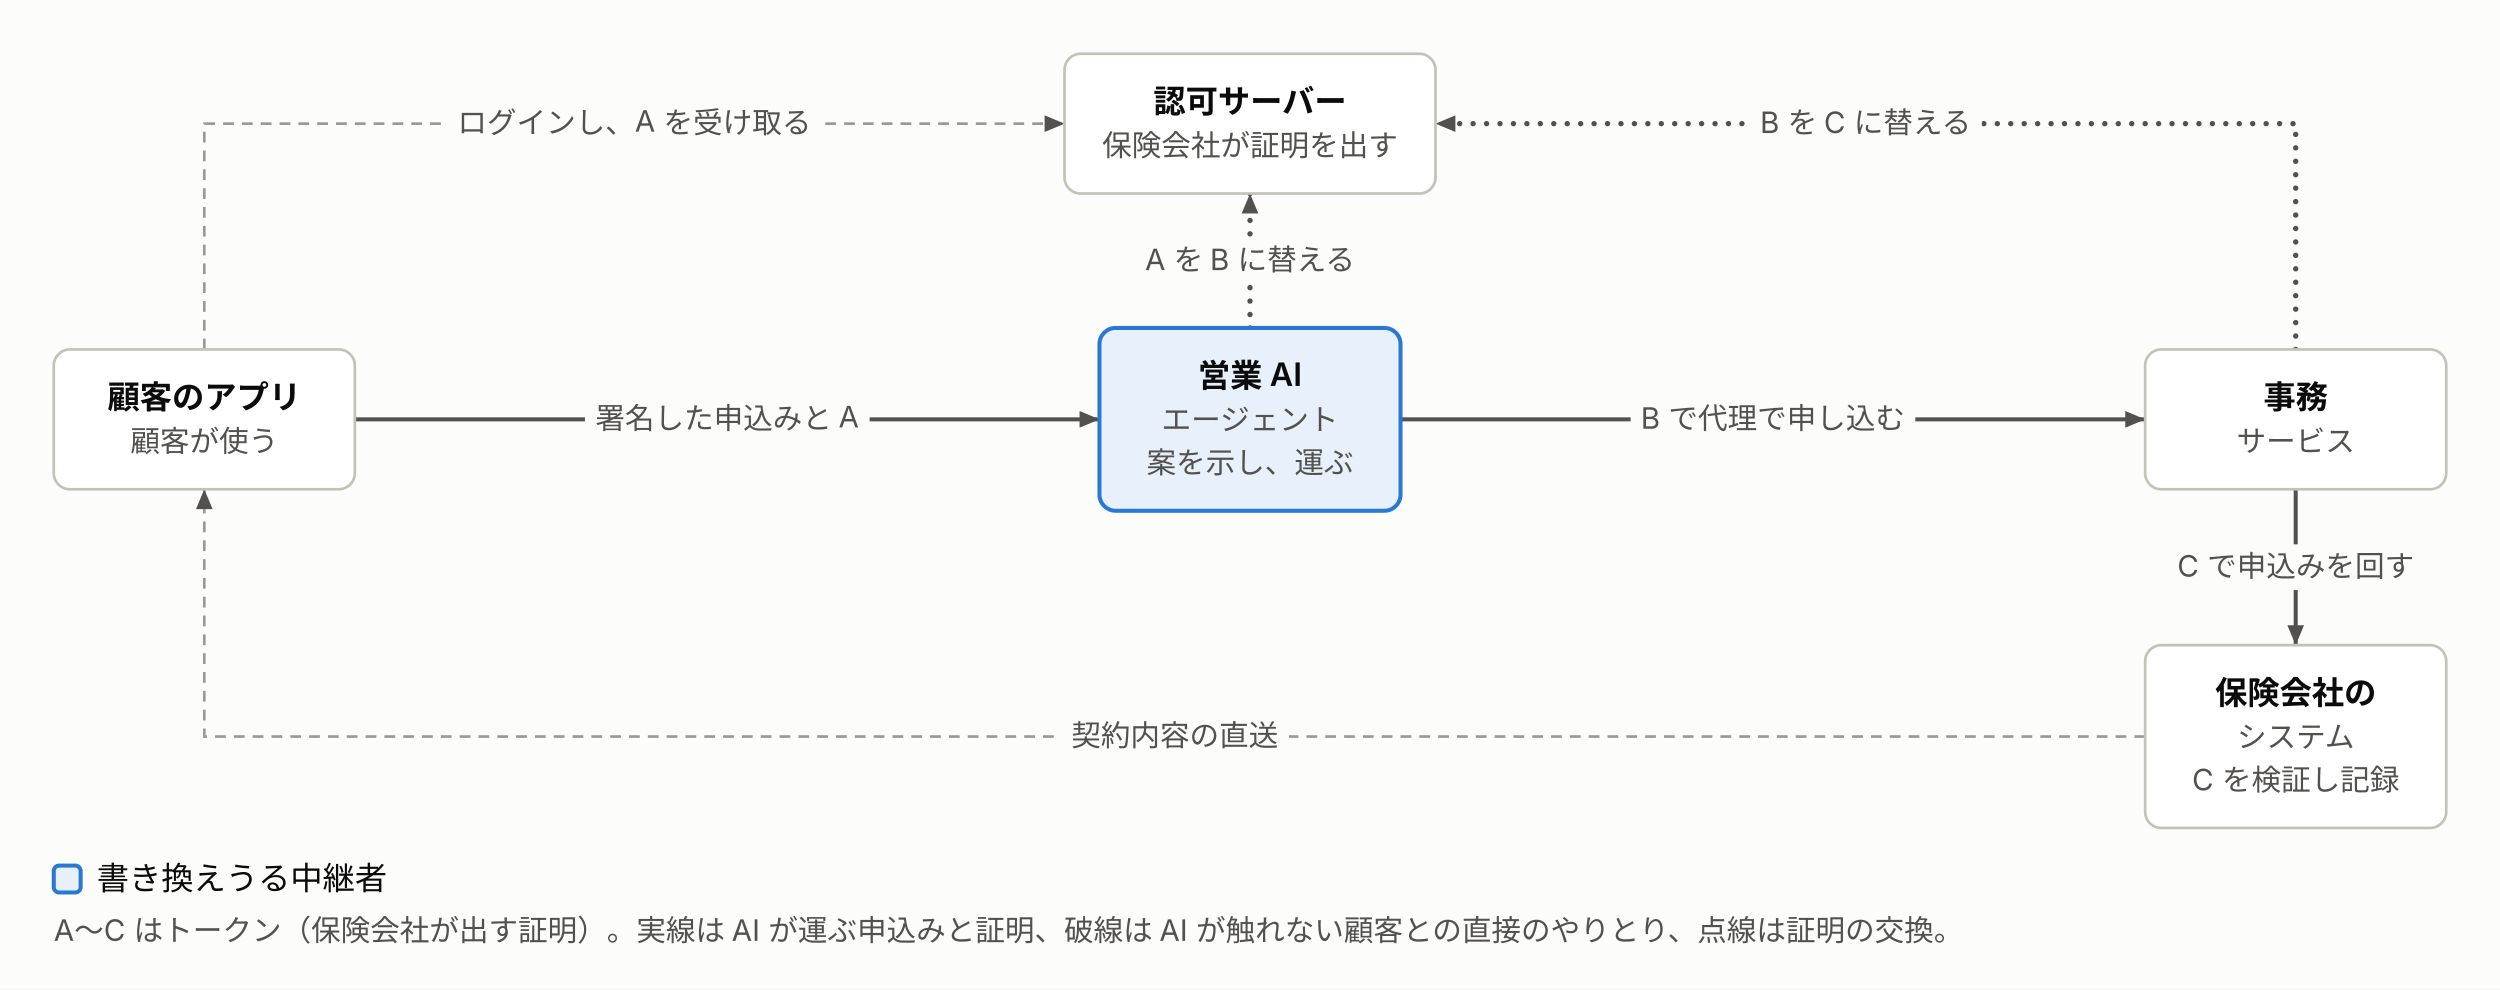
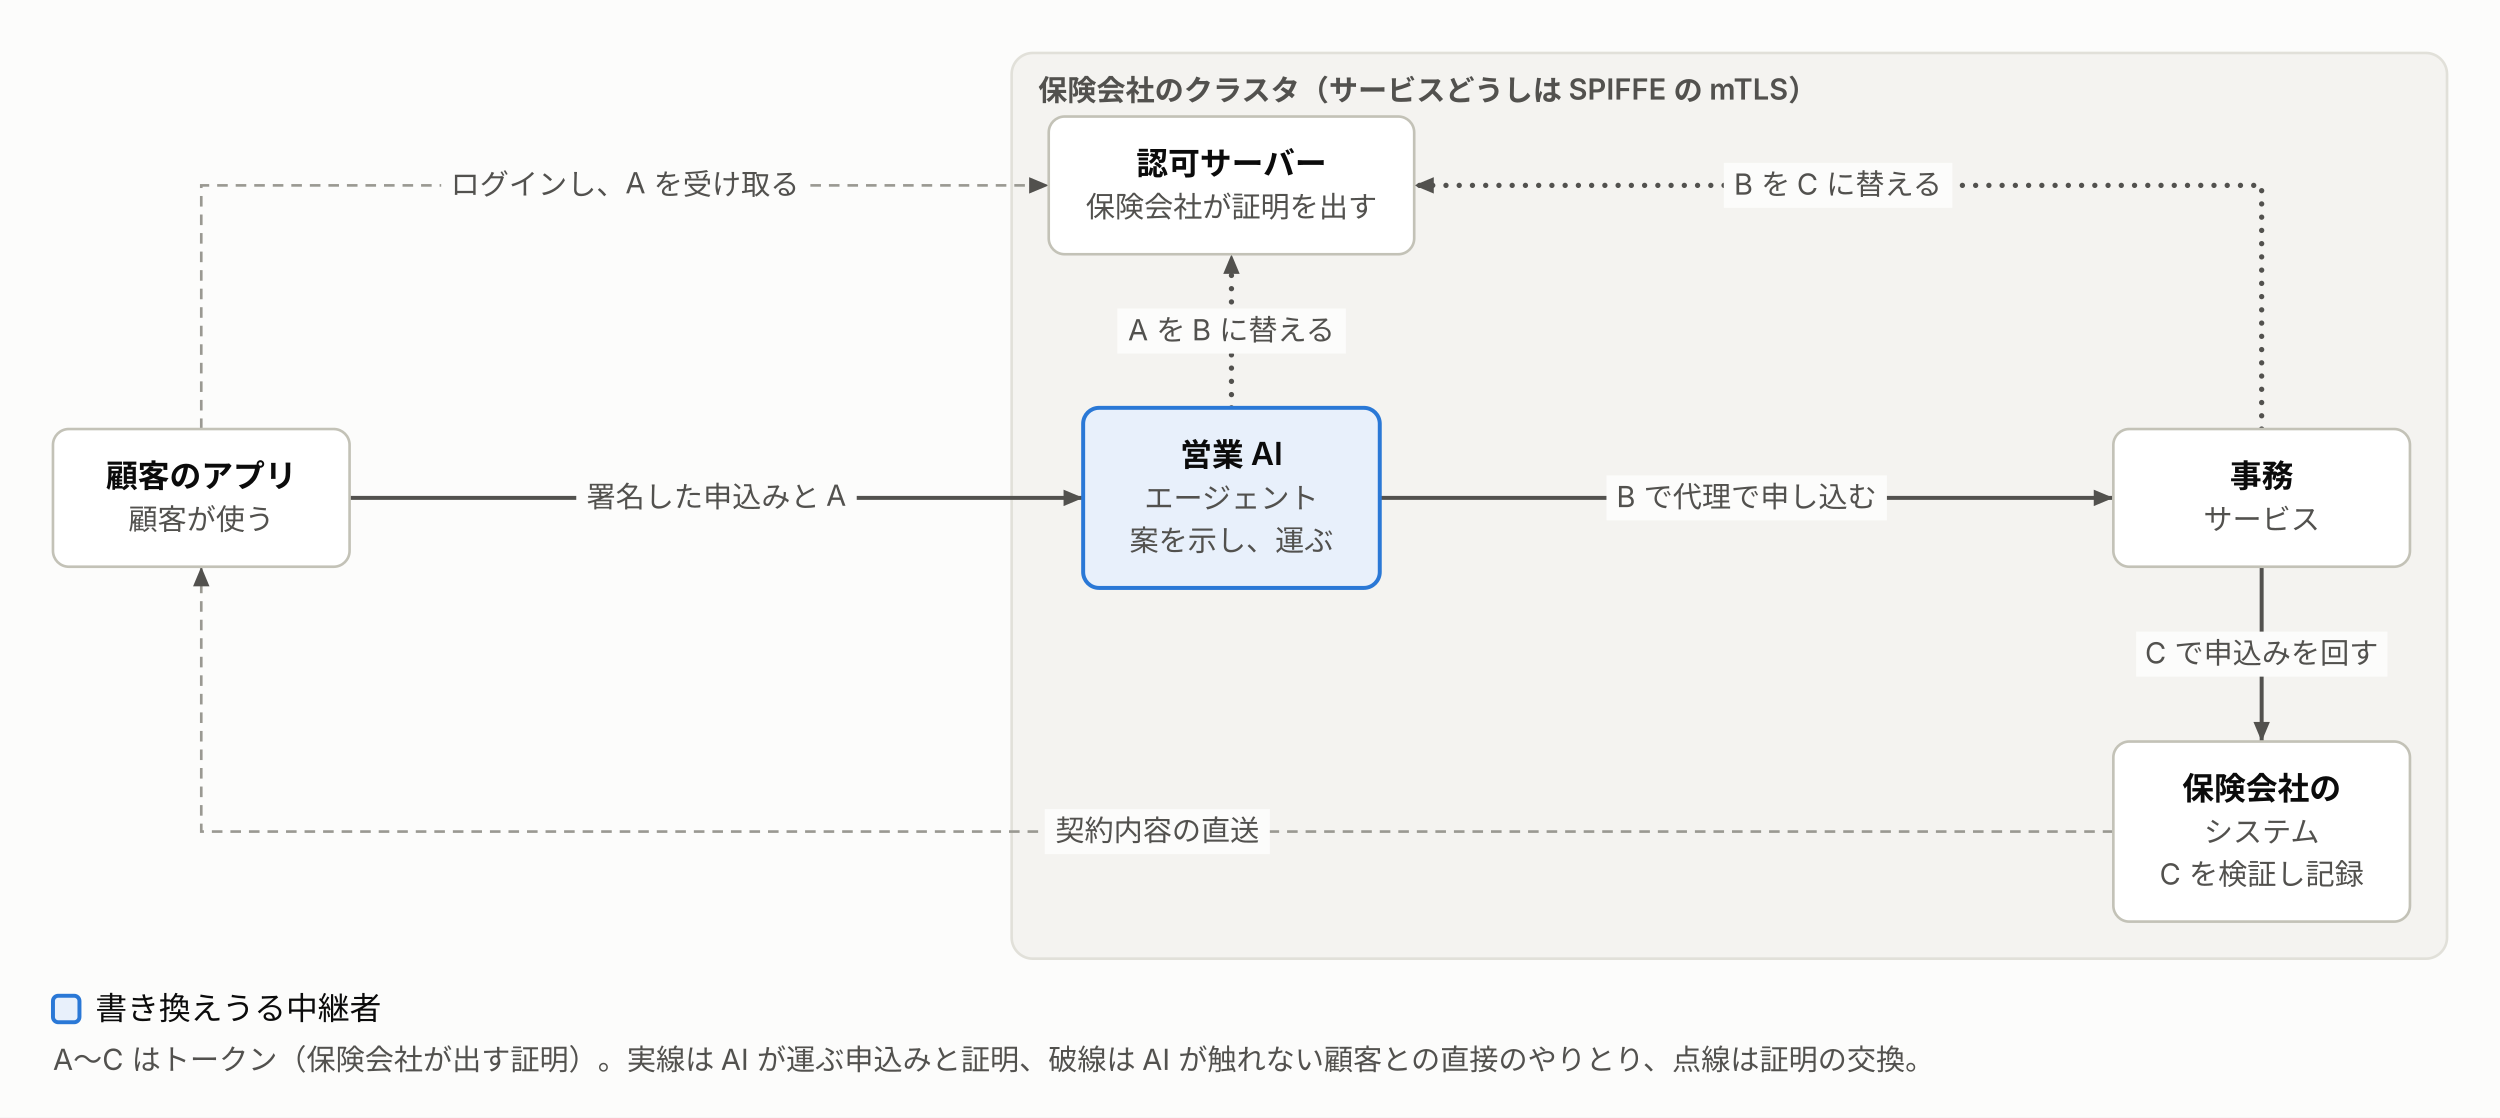
- <svg xmlns="http://www.w3.org/2000/svg" viewBox="0 0 930 368" width="930" height="368" role="img" aria-labelledby="t d">
+ <svg xmlns="http://www.w3.org/2000/svg" viewBox="0 0 944 422" width="944" height="422" role="img" aria-labelledby="t d">
  <style>
  svg { font-family: system-ui, -apple-system, "Hiragino Sans", "Noto Sans JP", sans-serif; }
  .bg { fill: #fcfcfb; } .ink { fill: #0b0b0b; } .ink2 { fill: #52514e; } .ink3 { fill: #898781; } .grid { stroke: #e1e0d9; stroke-width: 1; } .axis { stroke: #c3c2b7; stroke-width: 1; }
  .box { fill: #ffffff; stroke: #c3c2b7; stroke-width: 1; } .grp { fill: #f4f3f0; stroke: #e1e0d9; stroke-width: 1; } .track { fill: #e1e0d9; }
  .k1 { fill: #e8f0fb; stroke: #2a78d6; stroke-width: 1.5; } .k2 { fill: #fdeee7; stroke: #eb6834; stroke-width: 1.5; }
  .kadd { fill: #e6f6ef; stroke: #1baf7a; stroke-width: 1.5; } .krem { fill: #fdeceb; stroke: #e34948; stroke-width: 1.5; stroke-dasharray: 5 3; }
  .line { stroke: #52514e; stroke-width: 1.5; fill: none; } .dash { stroke: #9a9992; stroke-width: 1; stroke-dasharray: 4 3; fill: none; } .dot { stroke: #52514e; stroke-width: 2; stroke-dasharray: 0 5; stroke-linecap: round; fill: none; } .head { fill: #52514e; }
  .ladd { stroke: #1baf7a; stroke-width: 2; fill: none; } .lrem { stroke: #e34948; stroke-width: 1.5; stroke-dasharray: 5 3; fill: none; } .hadd { fill: #1baf7a; } .hrem { fill: #e34948; }
  .l1, .l2, .l3, .lg { stroke-width: 2; fill: none; stroke-linejoin: round; stroke-linecap: round; } .l1 { stroke: #2a78d6; } .l2 { stroke: #eb6834; } .l3 { stroke: #1baf7a; } .lg { stroke: #898781; }
  .link { stroke: #c3c2b7; stroke-width: 3; stroke-linecap: round; } .ring { stroke: #fcfcfb; stroke-width: 2; } .mark { stroke: #0b0b0b; stroke-width: 1.5; } .today { stroke: #0b0b0b; stroke-width: 1.5; }
  .s1 { fill: #2a78d6; } .s2 { fill: #eb6834; } .s3 { fill: #1baf7a; } .s4 { fill: #eda100; } .s5 { fill: #e87ba4; } .gray { fill: #898781; } .onfill { fill: #0b0b0b; }
  .h1 { fill: #cde2fb; } .h2 { fill: #86b6ef; } .h3 { fill: #3987e5; } .h4 { fill: #1c5cab; } .h5 { fill: #0d366b; }
  .t1, .t2, .t3 { fill: #0b0b0b; } .t4, .t5 { fill: #ffffff; }
  .ok { fill: #0ca30c; } .warn { fill: #fab219; } .bad { fill: #d03b3b; } .glyph { stroke: #ffffff; stroke-width: 2; fill: none; stroke-linecap: round; stroke-linejoin: round; }
  @media (prefers-color-scheme: dark) {
    .bg { fill: #1a1a19; } .ink { fill: #f0efec; } .ink2 { fill: #c3c2b7; } .ink3 { fill: #898781; } .grid { stroke: #2c2c2a; } .axis { stroke: #383835; }
    .box { fill: #242422; stroke: #4a4a46; } .grp { fill: #20201f; stroke: #2c2c2a; } .track { fill: #2c2c2a; }
    .k1 { fill: #17263a; stroke: #3987e5; } .k2 { fill: #3a2218; stroke: #d95926; }
    .kadd { fill: #12281f; stroke: #199e70; } .krem { fill: #3a1c1c; stroke: #e66767; }
    .line { stroke: #c3c2b7; } .dash { stroke: #7a7972; } .dot { stroke: #c3c2b7; } .head { fill: #c3c2b7; }
    .ladd { stroke: #199e70; } .lrem { stroke: #e66767; } .hadd { fill: #199e70; } .hrem { fill: #e66767; }
    .l1 { stroke: #3987e5; } .l2 { stroke: #d95926; } .l3 { stroke: #199e70; }
    .link { stroke: #5a5a55; } .ring { stroke: #1a1a19; } .mark { stroke: #f0efec; } .today { stroke: #f0efec; }
    .s1 { fill: #3987e5; } .s2 { fill: #d95926; } .s3 { fill: #199e70; } .s4 { fill: #c98500; } .s5 { fill: #d55181; }
    .h1 { fill: #0d366b; } .h2 { fill: #184f95; } .h3 { fill: #256abf; } .h4 { fill: #3987e5; } .h5 { fill: #9ec5f4; }
    .t1, .t2, .t3 { fill: #f0efec; } .t4, .t5 { fill: #0b0b0b; }
  }
</style>
-   <rect class="bg" width="930" height="368" />
+   <rect class="bg" width="944" height="422" />
  <g transform="translate(20,20)">
-     <polyline class="dash" points="56,110 56,26 376,26" />
-     <polygon class="head" points="376,26 368.6,22.9 368.6,29.1" />
-     <polyline class="line" points="112,136 389,136" />
-     <polygon class="head" points="389,136 381.6,132.9 381.6,139.1" />
-     <polyline class="dot" points="445,102 445,52" />
-     <polygon class="head" points="445,52 441.9,59.4 448.1,59.4" />
-     <polyline class="line" points="501,136 778,136" />
-     <polygon class="head" points="778,136 770.6,132.9 770.6,139.1" />
-     <polyline class="dot" points="834,110 834,26 514,26" />
-     <polygon class="head" points="514,26 521.4,29.1 521.4,22.9" />
-     <polyline class="line" points="834,162 834,220" />
-     <polygon class="head" points="834,220 837.1,212.6 830.9,212.6" />
-     <polyline class="dash" points="778,254 56,254 56,162" />
-     <polygon class="head" points="56,162 52.9,169.4 59.1,169.4" />
-     <rect class="box" x="0" y="110" width="112" height="52" rx="6" />
-     <text x="56" y="132" class="ink" font-size="12" text-anchor="middle" font-weight="600">顧客のアプリ</text>
-     <text x="56" y="148" class="ink2" font-size="11" text-anchor="middle" font-weight="400">顧客が使う</text>
-     <rect class="box" x="376" y="0" width="138" height="52" rx="6" />
-     <text x="445" y="22" class="ink" font-size="12" text-anchor="middle" font-weight="600">認可サーバー</text>
-     <text x="445" y="38" class="ink2" font-size="11" text-anchor="middle" font-weight="400">保険会社が証明を出す</text>
-     <rect class="k1" x="389" y="102" width="112" height="68" rx="6" />
-     <text x="445" y="124" class="ink" font-size="12" text-anchor="middle" font-weight="600">営業 AI</text>
-     <text x="445" y="140" class="ink2" font-size="11" text-anchor="middle" font-weight="400">エージェント</text>
-     <text x="445" y="156" class="ink2" font-size="11" text-anchor="middle" font-weight="400">案を示し、運ぶ</text>
-     <rect class="box" x="778" y="110" width="112" height="52" rx="6" />
-     <text x="834" y="132" class="ink" font-size="12" text-anchor="middle" font-weight="600">事務</text>
-     <text x="834" y="148" class="ink2" font-size="11" text-anchor="middle" font-weight="400">サービス</text>
-     <rect class="box" x="778" y="220" width="112" height="68" rx="6" />
-     <text x="834" y="242" class="ink" font-size="12" text-anchor="middle" font-weight="600">保険会社の</text>
-     <text x="834" y="258" class="ink2" font-size="11" text-anchor="middle" font-weight="400">システム</text>
-     <text x="834" y="274" class="ink2" font-size="11" text-anchor="middle" font-weight="400">C を検証し記録</text>
-     <rect class="bg" x="146.6" y="17.5" width="138.9" height="17" />
-     <text x="216" y="29.5" class="ink2" font-size="11" text-anchor="middle" font-weight="400">ログインし、A を受け取る</text>
-     <rect class="bg" x="197.6" y="127.5" width="105.9" height="17" />
-     <text x="250.5" y="139.5" class="ink2" font-size="11" text-anchor="middle" font-weight="400">署名した申込みと A</text>
-     <rect class="bg" x="401.9" y="68.5" width="86.3" height="17" />
-     <text x="445" y="80.5" class="ink2" font-size="11" text-anchor="middle" font-weight="400">A を B に替える</text>
-     <rect class="bg" x="586.6" y="127.5" width="105.9" height="17" />
-     <text x="639.5" y="139.5" class="ink2" font-size="11" text-anchor="middle" font-weight="400">B で代理で申し込む</text>
-     <rect class="bg" x="630.9" y="17.5" width="86.3" height="17" />
-     <text x="674" y="29.5" class="ink2" font-size="11" text-anchor="middle" font-weight="400">B を C に替える</text>
-     <rect class="bg" x="786.6" y="182.5" width="94.9" height="17" />
-     <text x="834" y="194.5" class="ink2" font-size="11" text-anchor="middle" font-weight="400">C で申込みを回す</text>
-     <rect class="bg" x="374.5" y="245.5" width="85" height="17" />
-     <text x="417" y="257.5" class="ink2" font-size="11" text-anchor="middle" font-weight="400">契約内容の直送</text>
+     <rect class="grp" x="362" y="0" width="542" height="342" rx="8" />
+     <text x="372" y="18" class="ink2" font-size="11" text-anchor="start" font-weight="600">保険会社のクラスタ（サービスどうしは SPIFFE の mTLS）</text>
+     <polyline class="dash" points="56,142 56,50 376,50" />
+     <polygon class="head" points="376,50 368.6,46.9 368.6,53.1" />
+     <polyline class="line" points="112,168 389,168" />
+     <polygon class="head" points="389,168 381.6,164.9 381.6,171.1" />
+     <polyline class="dot" points="445,134 445,76" />
+     <polygon class="head" points="445,76 441.9,83.4 448.1,83.4" />
+     <polyline class="line" points="501,168 778,168" />
+     <polygon class="head" points="778,168 770.6,164.9 770.6,171.1" />
+     <polyline class="dot" points="834,142 834,50 514,50" />
+     <polygon class="head" points="514,50 521.4,53.1 521.4,46.9" />
+     <polyline class="line" points="834,194 834,260" />
+     <polygon class="head" points="834,260 837.1,252.6 830.9,252.6" />
+     <polyline class="dash" points="778,294 56,294 56,194" />
+     <polygon class="head" points="56,194 52.9,201.4 59.1,201.4" />
+     <rect class="box" x="0" y="142" width="112" height="52" rx="6" />
+     <text x="56" y="164" class="ink" font-size="12" text-anchor="middle" font-weight="600">顧客のアプリ</text>
+     <text x="56" y="180" class="ink2" font-size="11" text-anchor="middle" font-weight="400">顧客が使う</text>
+     <rect class="box" x="376" y="24" width="138" height="52" rx="6" />
+     <text x="445" y="46" class="ink" font-size="12" text-anchor="middle" font-weight="600">認可サーバー</text>
+     <text x="445" y="62" class="ink2" font-size="11" text-anchor="middle" font-weight="400">保険会社が証明を出す</text>
+     <rect class="k1" x="389" y="134" width="112" height="68" rx="6" />
+     <text x="445" y="156" class="ink" font-size="12" text-anchor="middle" font-weight="600">営業 AI</text>
+     <text x="445" y="172" class="ink2" font-size="11" text-anchor="middle" font-weight="400">エージェント</text>
+     <text x="445" y="188" class="ink2" font-size="11" text-anchor="middle" font-weight="400">案を示し、運ぶ</text>
+     <rect class="box" x="778" y="142" width="112" height="52" rx="6" />
+     <text x="834" y="164" class="ink" font-size="12" text-anchor="middle" font-weight="600">事務</text>
+     <text x="834" y="180" class="ink2" font-size="11" text-anchor="middle" font-weight="400">サービス</text>
+     <rect class="box" x="778" y="260" width="112" height="68" rx="6" />
+     <text x="834" y="282" class="ink" font-size="12" text-anchor="middle" font-weight="600">保険会社の</text>
+     <text x="834" y="298" class="ink2" font-size="11" text-anchor="middle" font-weight="400">システム</text>
+     <text x="834" y="314" class="ink2" font-size="11" text-anchor="middle" font-weight="400">C を検証し記録</text>
+     <rect class="bg" x="146.6" y="41.5" width="138.9" height="17" />
+     <text x="216" y="53.5" class="ink2" font-size="11" text-anchor="middle" font-weight="400">ログインし、A を受け取る</text>
+     <rect class="bg" x="197.6" y="159.5" width="105.9" height="17" />
+     <text x="250.5" y="171.5" class="ink2" font-size="11" text-anchor="middle" font-weight="400">署名した申込みと A</text>
+     <rect class="bg" x="401.9" y="96.5" width="86.3" height="17" />
+     <text x="445" y="108.5" class="ink2" font-size="11" text-anchor="middle" font-weight="400">A を B に替える</text>
+     <rect class="bg" x="586.6" y="159.5" width="105.9" height="17" />
+     <text x="639.5" y="171.5" class="ink2" font-size="11" text-anchor="middle" font-weight="400">B で代理で申し込む</text>
+     <rect class="bg" x="630.9" y="41.5" width="86.3" height="17" />
+     <text x="674" y="53.5" class="ink2" font-size="11" text-anchor="middle" font-weight="400">B を C に替える</text>
+     <rect class="bg" x="786.6" y="218.5" width="94.9" height="17" />
+     <text x="834" y="230.5" class="ink2" font-size="11" text-anchor="middle" font-weight="400">C で申込みを回す</text>
+     <rect class="bg" x="374.5" y="285.5" width="85" height="17" />
+     <text x="417" y="297.5" class="ink2" font-size="11" text-anchor="middle" font-weight="400">契約内容の直送</text>
  </g>
-   <rect class="k1" x="20" y="322" width="10" height="10" rx="2" />
-   <text x="36" y="331" class="ink" font-size="12" text-anchor="start" font-weight="400">書き換えうる中継者</text>
-   <text x="20" y="350" class="ink2" font-size="11" text-anchor="start" font-weight="400">A〜C はトークン（保険会社が出す証明）。実線は AI が運ぶ申込みと証明、破線は AI が触れない顧客との直接のやりとり、点線は証明の交換。</text>
+   <rect class="k1" x="20" y="376" width="10" height="10" rx="2" />
+   <text x="36" y="385" class="ink" font-size="12" text-anchor="start" font-weight="400">書き換えうる中継者</text>
+   <text x="20" y="404" class="ink2" font-size="11" text-anchor="start" font-weight="400">A〜C はトークン（保険会社が出す証明）。実線は AI が運ぶ申込みと証明、破線は AI が触れない顧客との直接のやりとり、点線は証明の交換。</text>
</svg>
